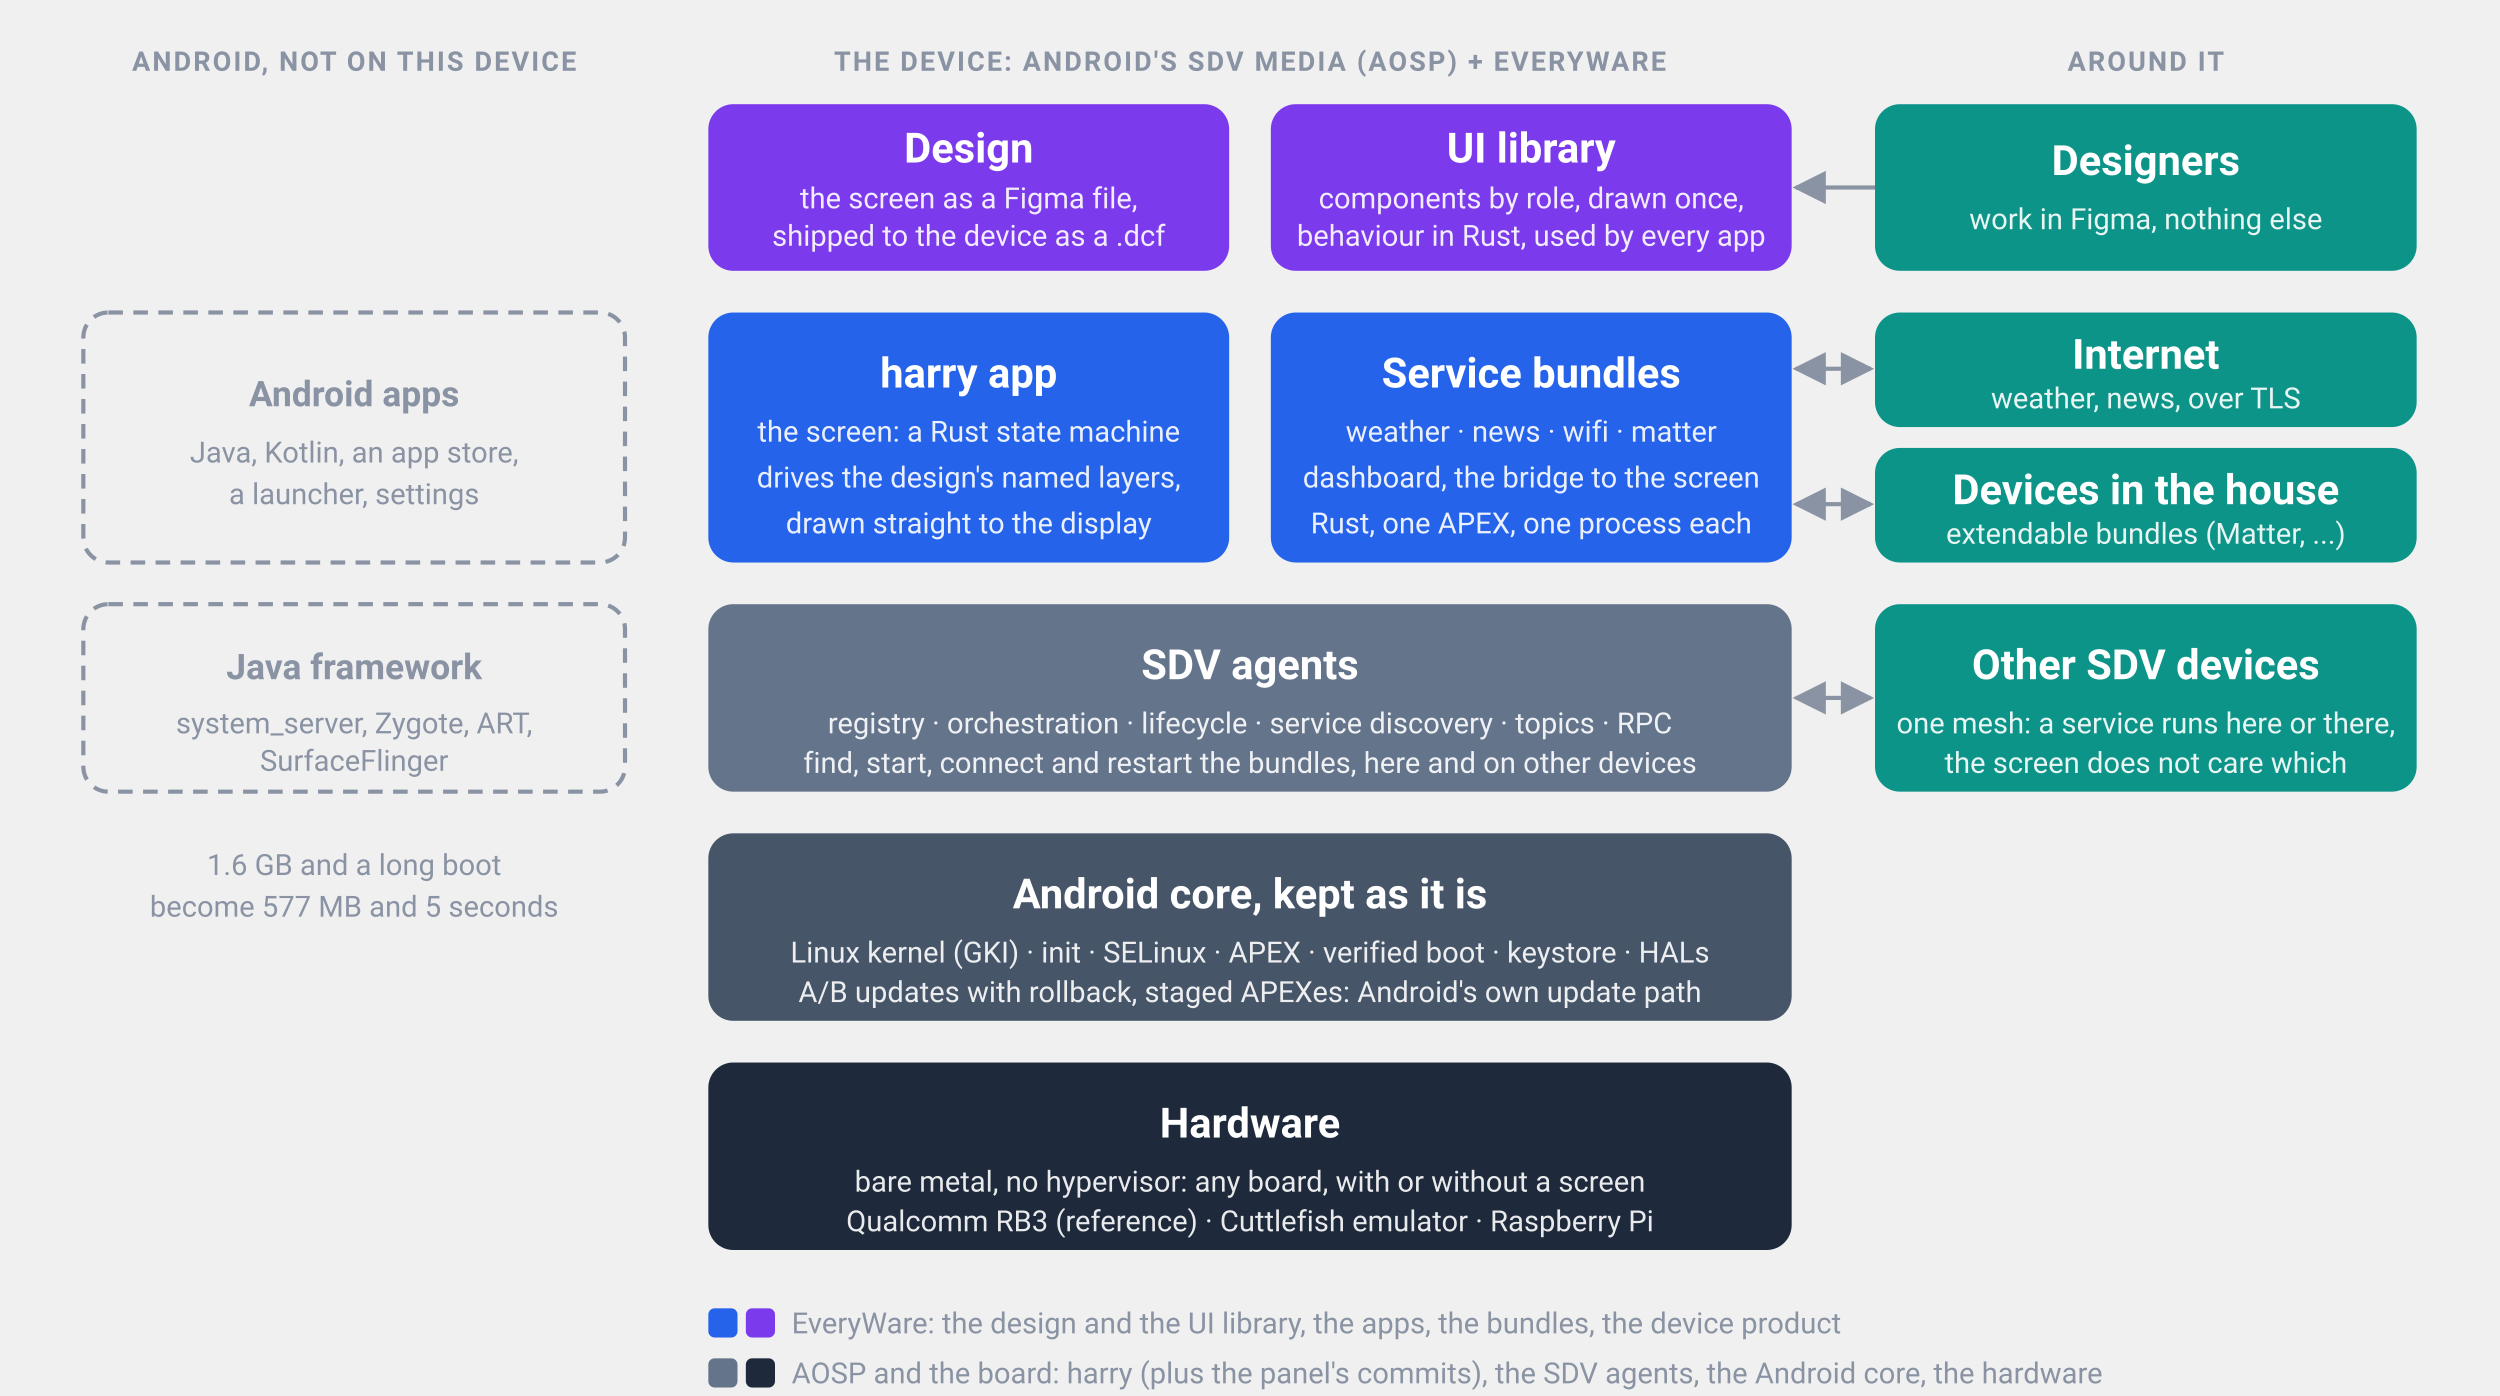
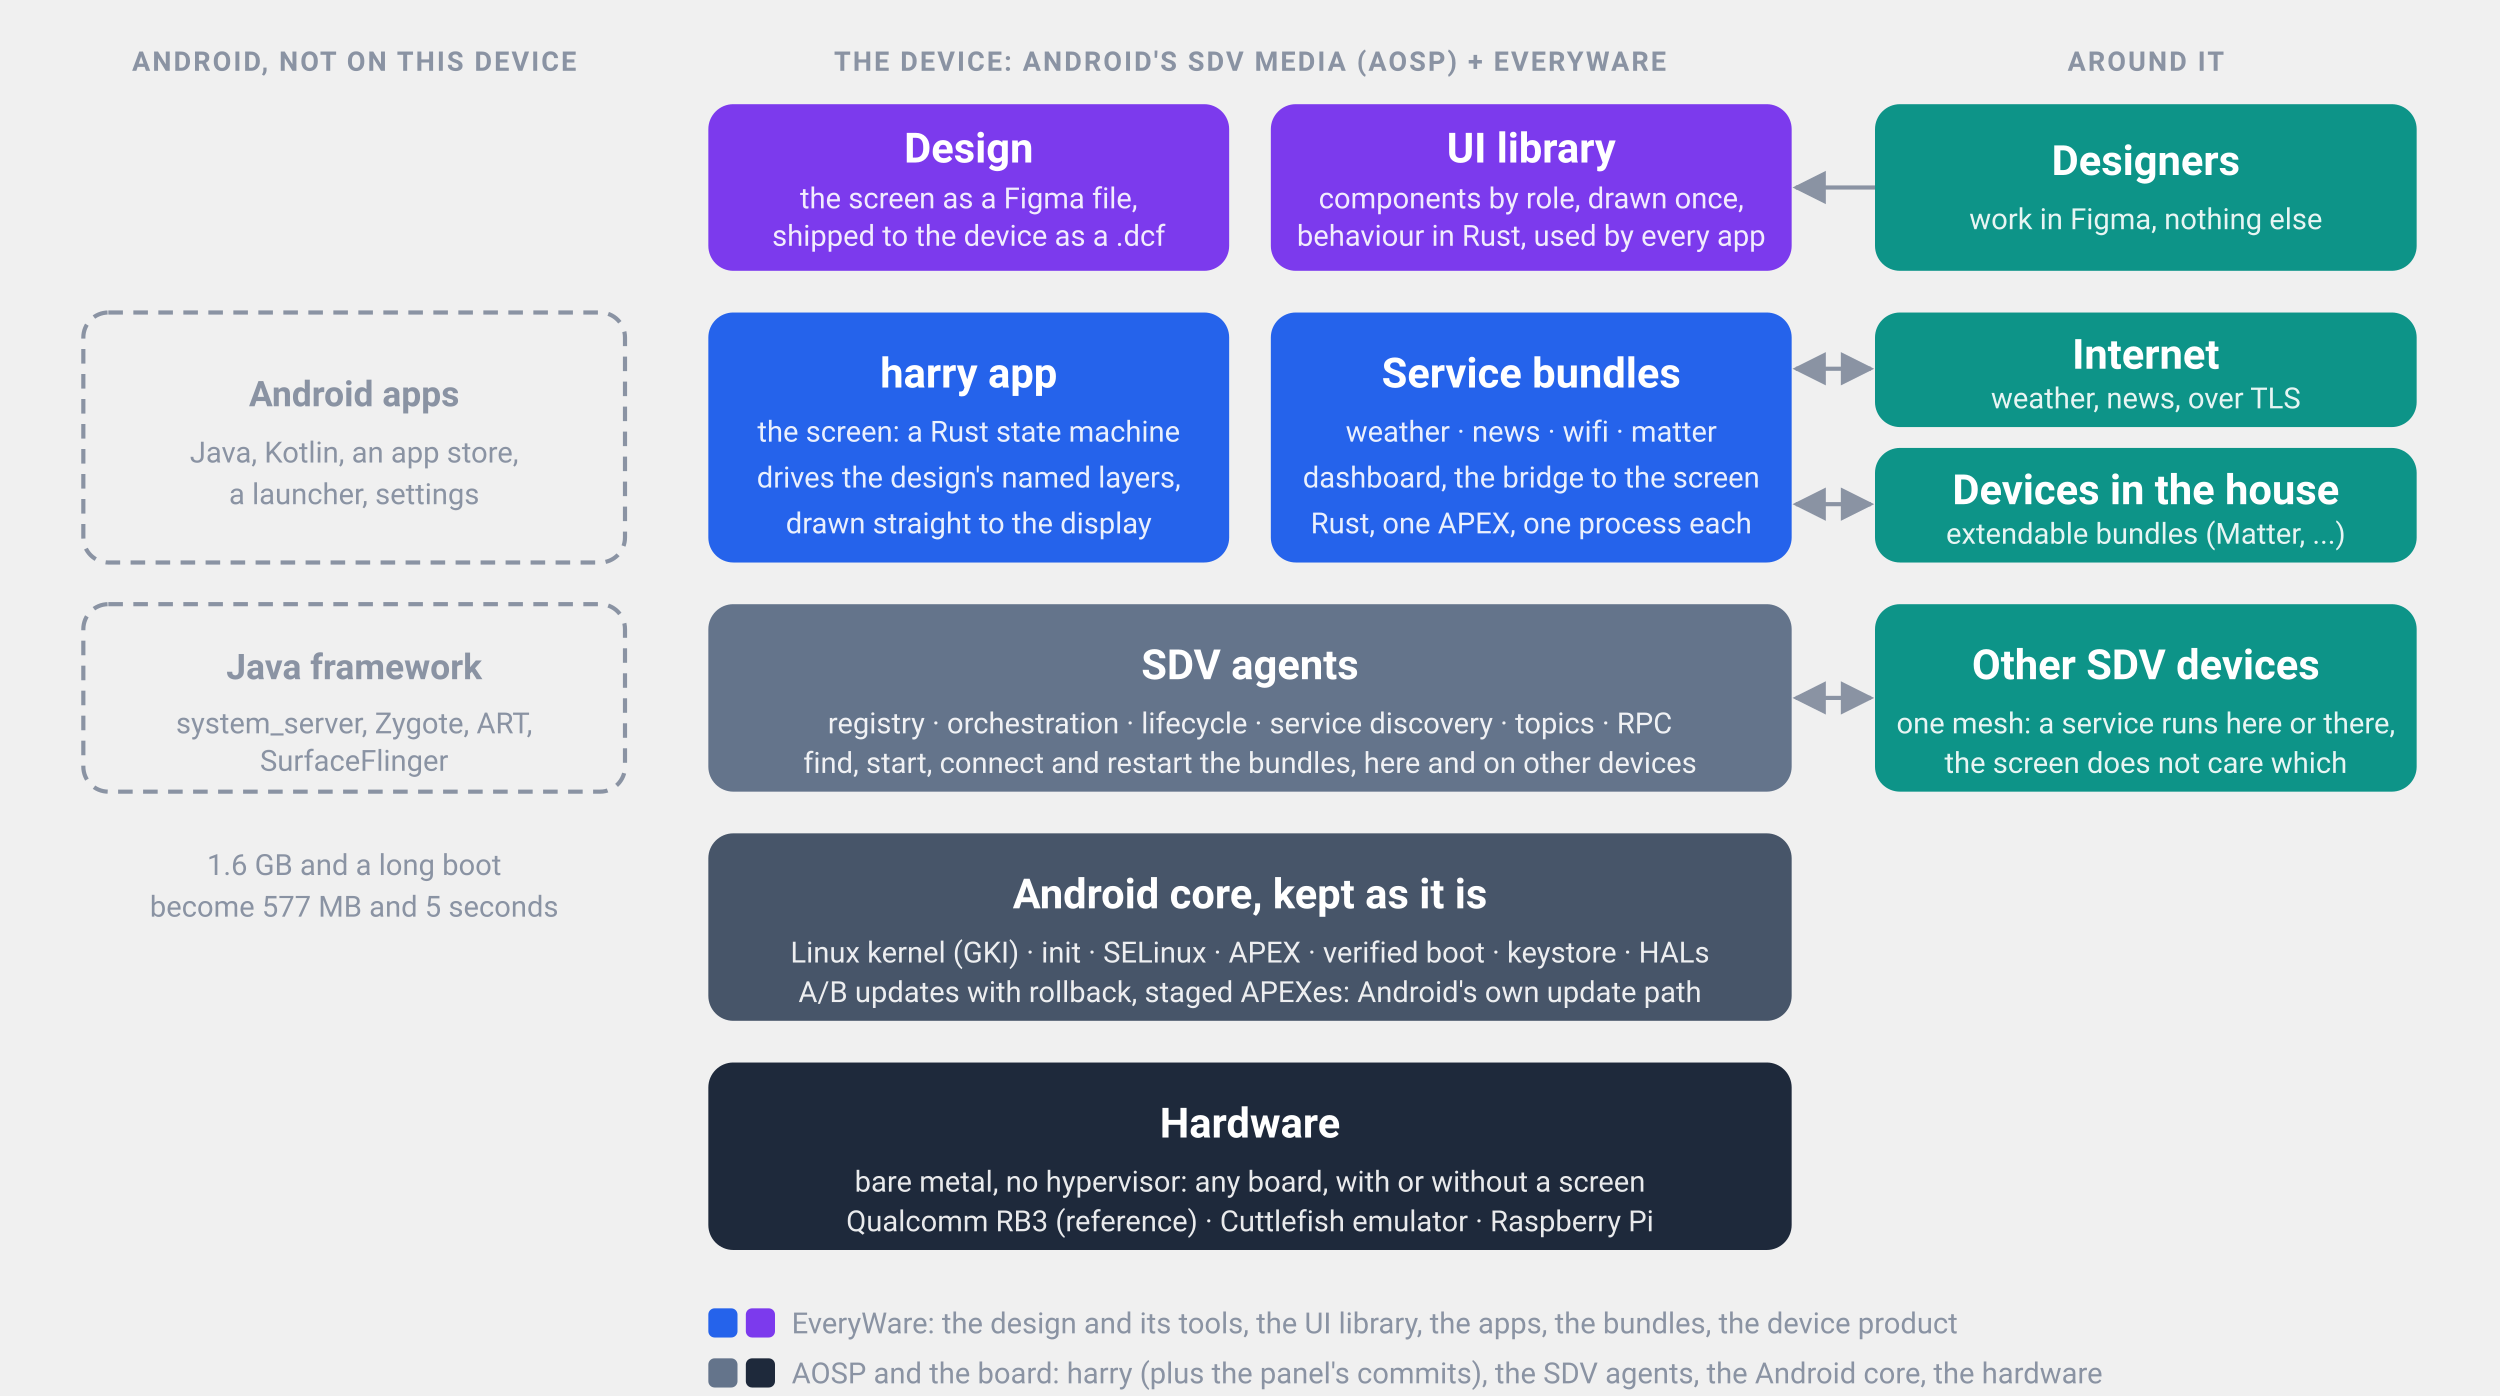
<svg xmlns="http://www.w3.org/2000/svg" width="1200" height="670" viewBox="0 0 1200 670" font-family="-apple-system, BlinkMacSystemFont, 'Segoe UI', Roboto, Helvetica, Arial, sans-serif">
  <defs>
    <marker id="a" viewBox="0 0 10 10" refX="9" refY="5" markerWidth="8" markerHeight="8" orient="auto-start-reverse">
      <path d="M0,0 L10,5 L0,10 z" fill="#8a93a3" />
    </marker>
    <style>
      .t { fill: #ffffff; }
      .h { font-size: 20px; font-weight: 600; }
      .s { font-size: 14px; opacity: 0.9; }
      .g { fill: #8a93a3; }
      .gh { font-size: 17px; font-weight: 600; }
      .gs { font-size: 14px; }
      .lbl { font-size: 13px; font-weight: 600; letter-spacing: 1px; fill: #8a93a3; }
    </style>
  </defs>
  <text x="170" y="34" text-anchor="middle" class="lbl">ANDROID, NOT ON THIS DEVICE</text>
  <text x="600" y="34" text-anchor="middle" class="lbl">THE DEVICE: ANDROID'S SDV MEDIA (AOSP) + EVERYWARE</text>
  <text x="1030" y="34" text-anchor="middle" class="lbl">AROUND IT</text>
  <g>
    <rect x="40" y="150" width="260" height="120" rx="12" fill="none" stroke="#8a93a3" stroke-width="2" stroke-dasharray="7 5" />
    <text x="170" y="195" text-anchor="middle" class="g gh">Android apps</text>
    <text x="170" y="222" text-anchor="middle" class="g gs">Java, Kotlin, an app store,</text>
    <text x="170" y="242" text-anchor="middle" class="g gs">a launcher, settings</text>
    <rect x="40" y="290" width="260" height="90" rx="12" fill="none" stroke="#8a93a3" stroke-width="2" stroke-dasharray="7 5" />
    <text x="170" y="326" text-anchor="middle" class="g gh">Java framework</text>
    <text x="170" y="352" text-anchor="middle" class="g gs">system_server, Zygote, ART,</text>
    <text x="170" y="370" text-anchor="middle" class="g gs">SurfaceFlinger</text>
    <text x="170" y="420" text-anchor="middle" class="g gs">1.6 GB and a long boot</text>
    <text x="170" y="440" text-anchor="middle" class="g gs">become 577 MB and 5 seconds</text>
  </g>
  <rect x="340" y="50" width="250" height="80" rx="12" fill="#7C3AED" />
  <text x="465" y="78" text-anchor="middle" class="t h">Design</text>
  <text x="465" y="100" text-anchor="middle" class="t s">the screen as a Figma file,</text>
  <text x="465" y="118" text-anchor="middle" class="t s">shipped to the device as a .dcf</text>
  <rect x="610" y="50" width="250" height="80" rx="12" fill="#7C3AED" />
  <text x="735" y="78" text-anchor="middle" class="t h">UI library</text>
  <text x="735" y="100" text-anchor="middle" class="t s">components by role, drawn once,</text>
  <text x="735" y="118" text-anchor="middle" class="t s">behaviour in Rust, used by every app</text>
  <rect x="340" y="150" width="250" height="120" rx="12" fill="#2563EB" />
  <text x="465" y="186" text-anchor="middle" class="t h">harry app</text>
  <text x="465" y="212" text-anchor="middle" class="t s">the screen: a Rust state machine</text>
  <text x="465" y="234" text-anchor="middle" class="t s">drives the design's named layers,</text>
  <text x="465" y="256" text-anchor="middle" class="t s">drawn straight to the display</text>
  <rect x="610" y="150" width="250" height="120" rx="12" fill="#2563EB" />
  <text x="735" y="186" text-anchor="middle" class="t h">Service bundles</text>
  <text x="735" y="212" text-anchor="middle" class="t s">weather · news · wifi · matter</text>
  <text x="735" y="234" text-anchor="middle" class="t s">dashboard, the bridge to the screen</text>
  <text x="735" y="256" text-anchor="middle" class="t s">Rust, one APEX, one process each</text>
  <rect x="340" y="290" width="520" height="90" rx="12" fill="#64748B" />
  <text x="600" y="326" text-anchor="middle" class="t h">SDV agents</text>
  <text x="600" y="352" text-anchor="middle" class="t s">registry · orchestration · lifecycle · service discovery · topics · RPC</text>
  <text x="600" y="371" text-anchor="middle" class="t s">find, start, connect and restart the bundles, here and on other devices</text>
  <rect x="340" y="400" width="520" height="90" rx="12" fill="#475569" />
  <text x="600" y="436" text-anchor="middle" class="t h">Android core, kept as it is</text>
  <text x="600" y="462" text-anchor="middle" class="t s">Linux kernel (GKI) · init · SELinux · APEX · verified boot · keystore · HALs</text>
  <text x="600" y="481" text-anchor="middle" class="t s">A/B updates with rollback, staged APEXes: Android's own update path</text>
  <rect x="340" y="510" width="520" height="90" rx="12" fill="#1E293B" />
  <text x="600" y="546" text-anchor="middle" class="t h">Hardware</text>
  <text x="600" y="572" text-anchor="middle" class="t s">bare metal, no hypervisor: any board, with or without a screen</text>
  <text x="600" y="591" text-anchor="middle" class="t s">Qualcomm RB3 (reference) · Cuttlefish emulator · Raspberry Pi</text>
  <rect x="900" y="50" width="260" height="80" rx="12" fill="#0D9488" />
  <text x="1030" y="84" text-anchor="middle" class="t h">Designers</text>
  <text x="1030" y="110" text-anchor="middle" class="t s">work in Figma, nothing else</text>
  <rect x="900" y="150" width="260" height="55" rx="12" fill="#0D9488" />
  <text x="1030" y="177" text-anchor="middle" class="t h">Internet</text>
  <text x="1030" y="196" text-anchor="middle" class="t s">weather, news, over TLS</text>
  <rect x="900" y="215" width="260" height="55" rx="12" fill="#0D9488" />
  <text x="1030" y="242" text-anchor="middle" class="t h">Devices in the house</text>
  <text x="1030" y="261" text-anchor="middle" class="t s">extendable bundles (Matter, ...)</text>
  <rect x="900" y="290" width="260" height="90" rx="12" fill="#0D9488" />
  <text x="1030" y="326" text-anchor="middle" class="t h">Other SDV devices</text>
  <text x="1030" y="352" text-anchor="middle" class="t s">one mesh: a service runs here or there,</text>
  <text x="1030" y="371" text-anchor="middle" class="t s">the screen does not care which</text>
  <line x1="900" y1="90" x2="862" y2="90" stroke="#8a93a3" stroke-width="2" marker-end="url(#a)" />
  <line x1="862" y1="177" x2="898" y2="177" stroke="#8a93a3" stroke-width="2" marker-start="url(#a)" marker-end="url(#a)" />
  <line x1="862" y1="242" x2="898" y2="242" stroke="#8a93a3" stroke-width="2" marker-start="url(#a)" marker-end="url(#a)" />
  <line x1="862" y1="335" x2="898" y2="335" stroke="#8a93a3" stroke-width="2" marker-start="url(#a)" marker-end="url(#a)" />
  <rect x="340" y="628" width="14" height="14" rx="3" fill="#2563EB" />
  <rect x="358" y="628" width="14" height="14" rx="3" fill="#7C3AED" />
-   <text x="380" y="640" class="g gs">EveryWare: the design and the UI library, the apps, the bundles, the device product</text>
+   <text x="380" y="640" class="g gs">EveryWare: the design and its tools, the UI library, the apps, the bundles, the device product</text>
  <rect x="340" y="652" width="14" height="14" rx="3" fill="#64748B" />
  <rect x="358" y="652" width="14" height="14" rx="3" fill="#1E293B" />
  <text x="380" y="664" class="g gs">AOSP and the board: harry (plus the panel's commits), the SDV agents, the Android core, the hardware</text>
</svg>
